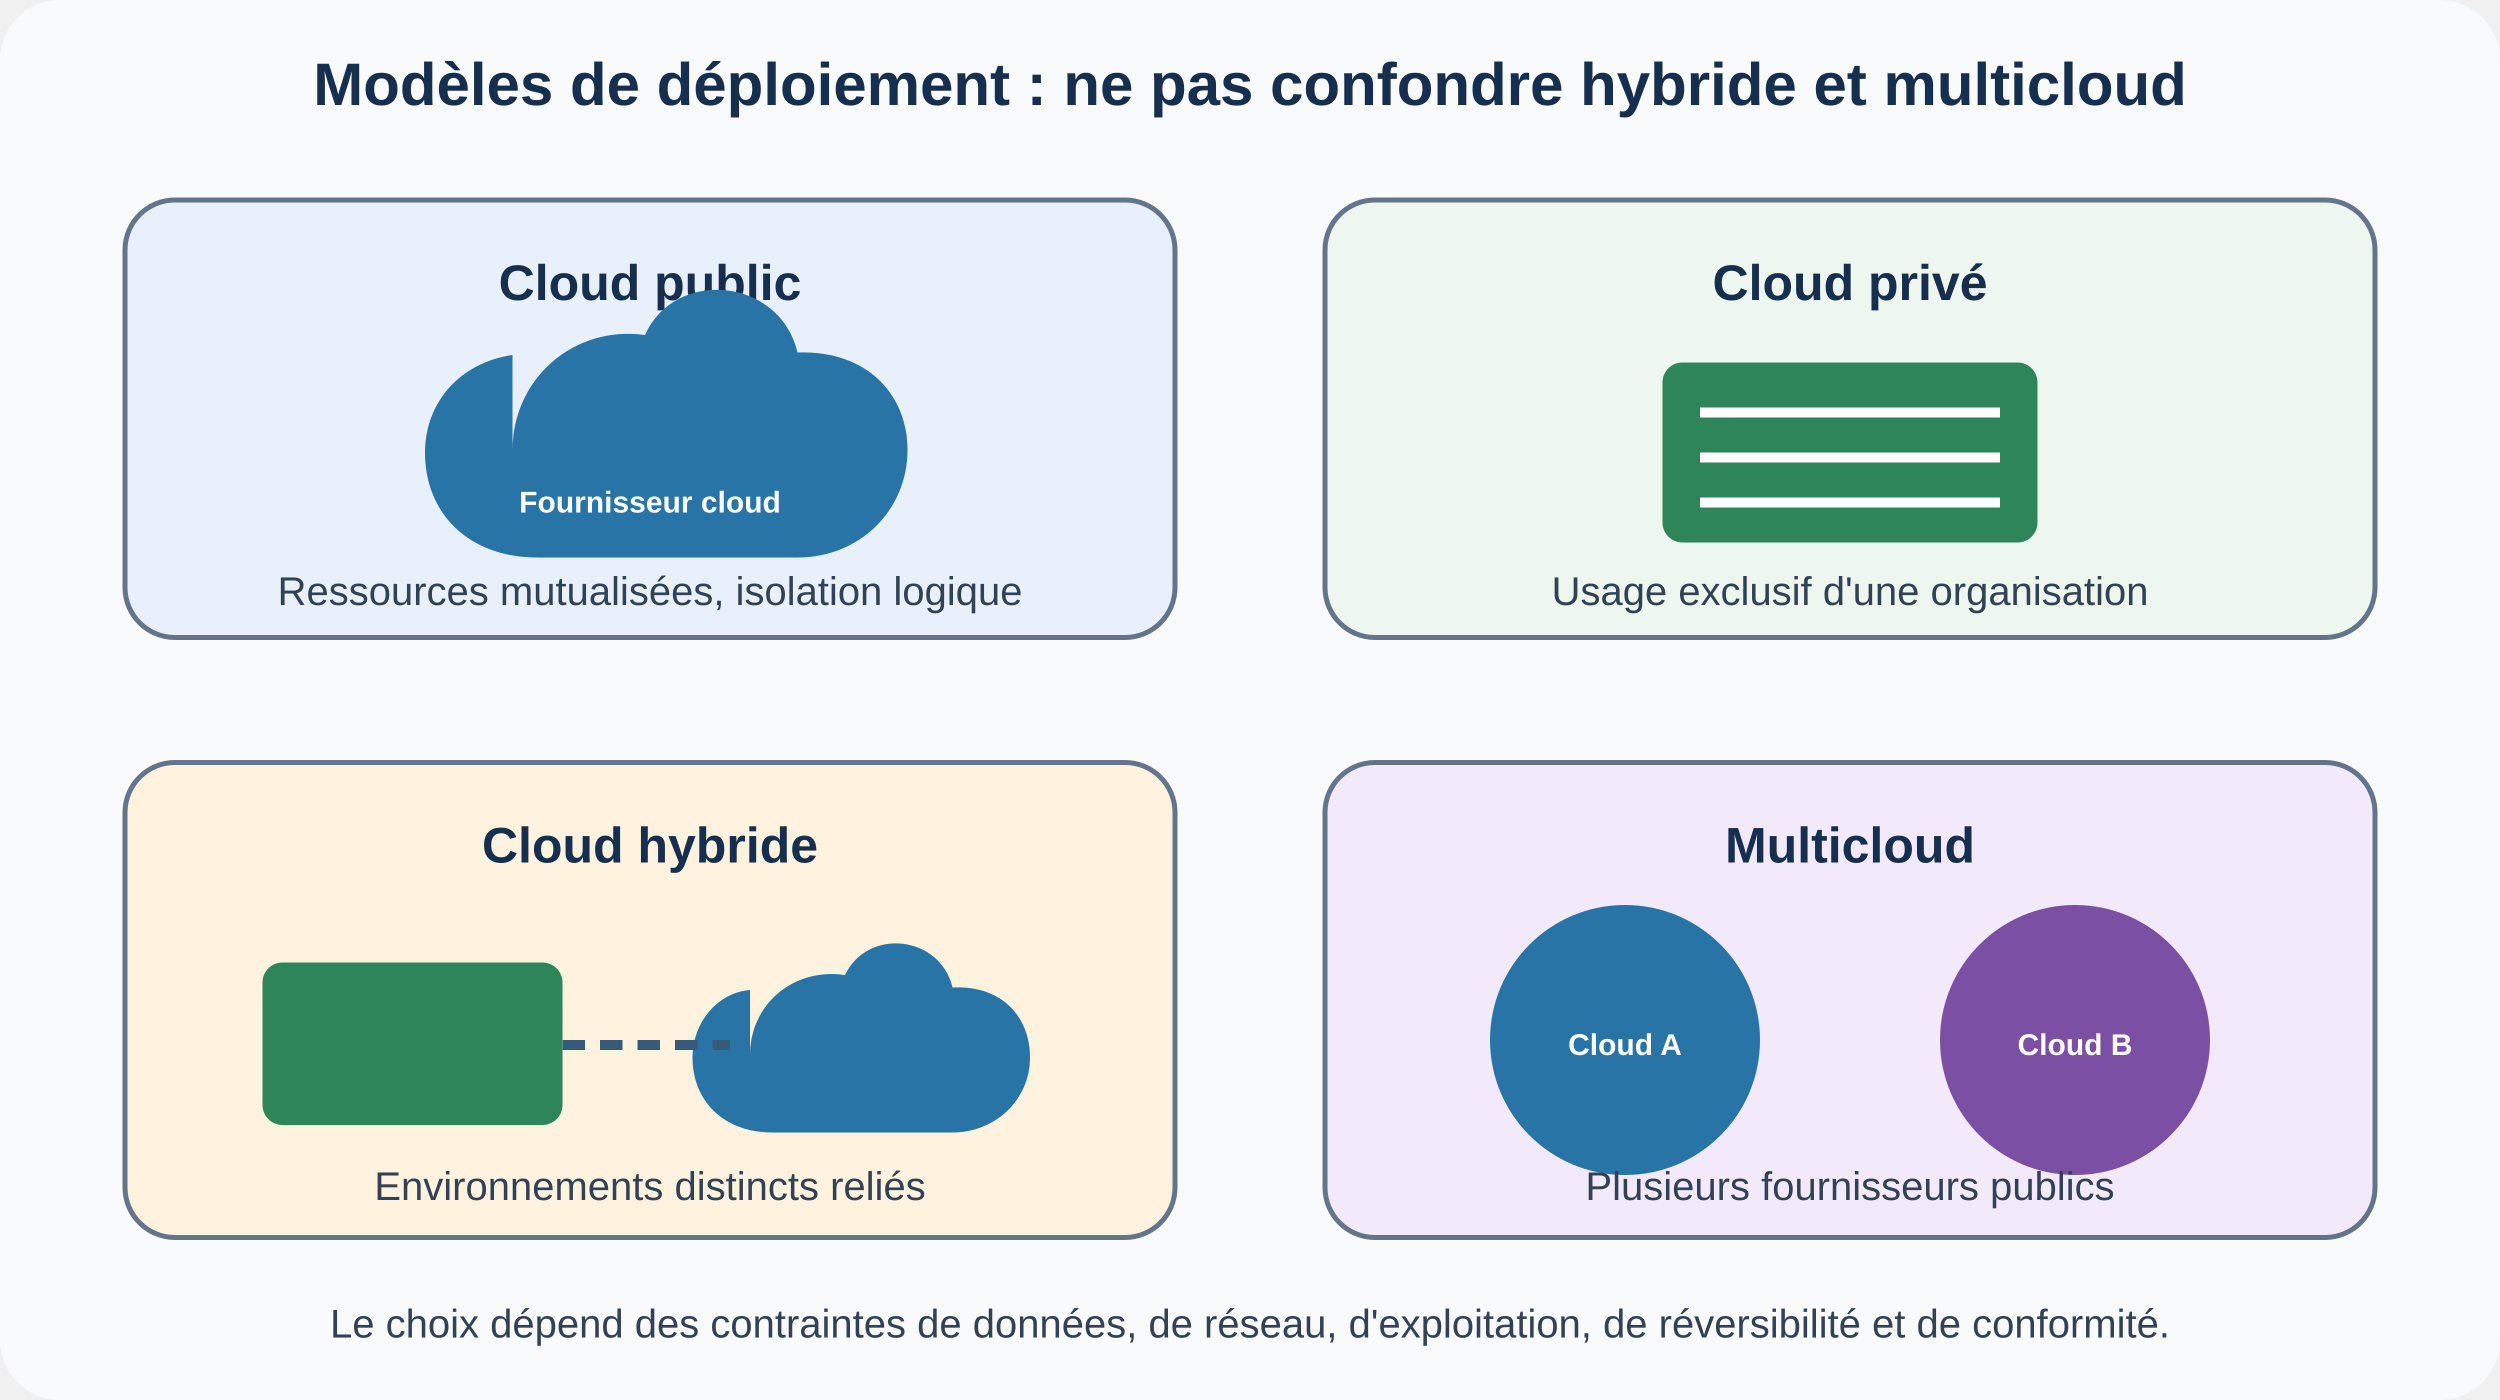
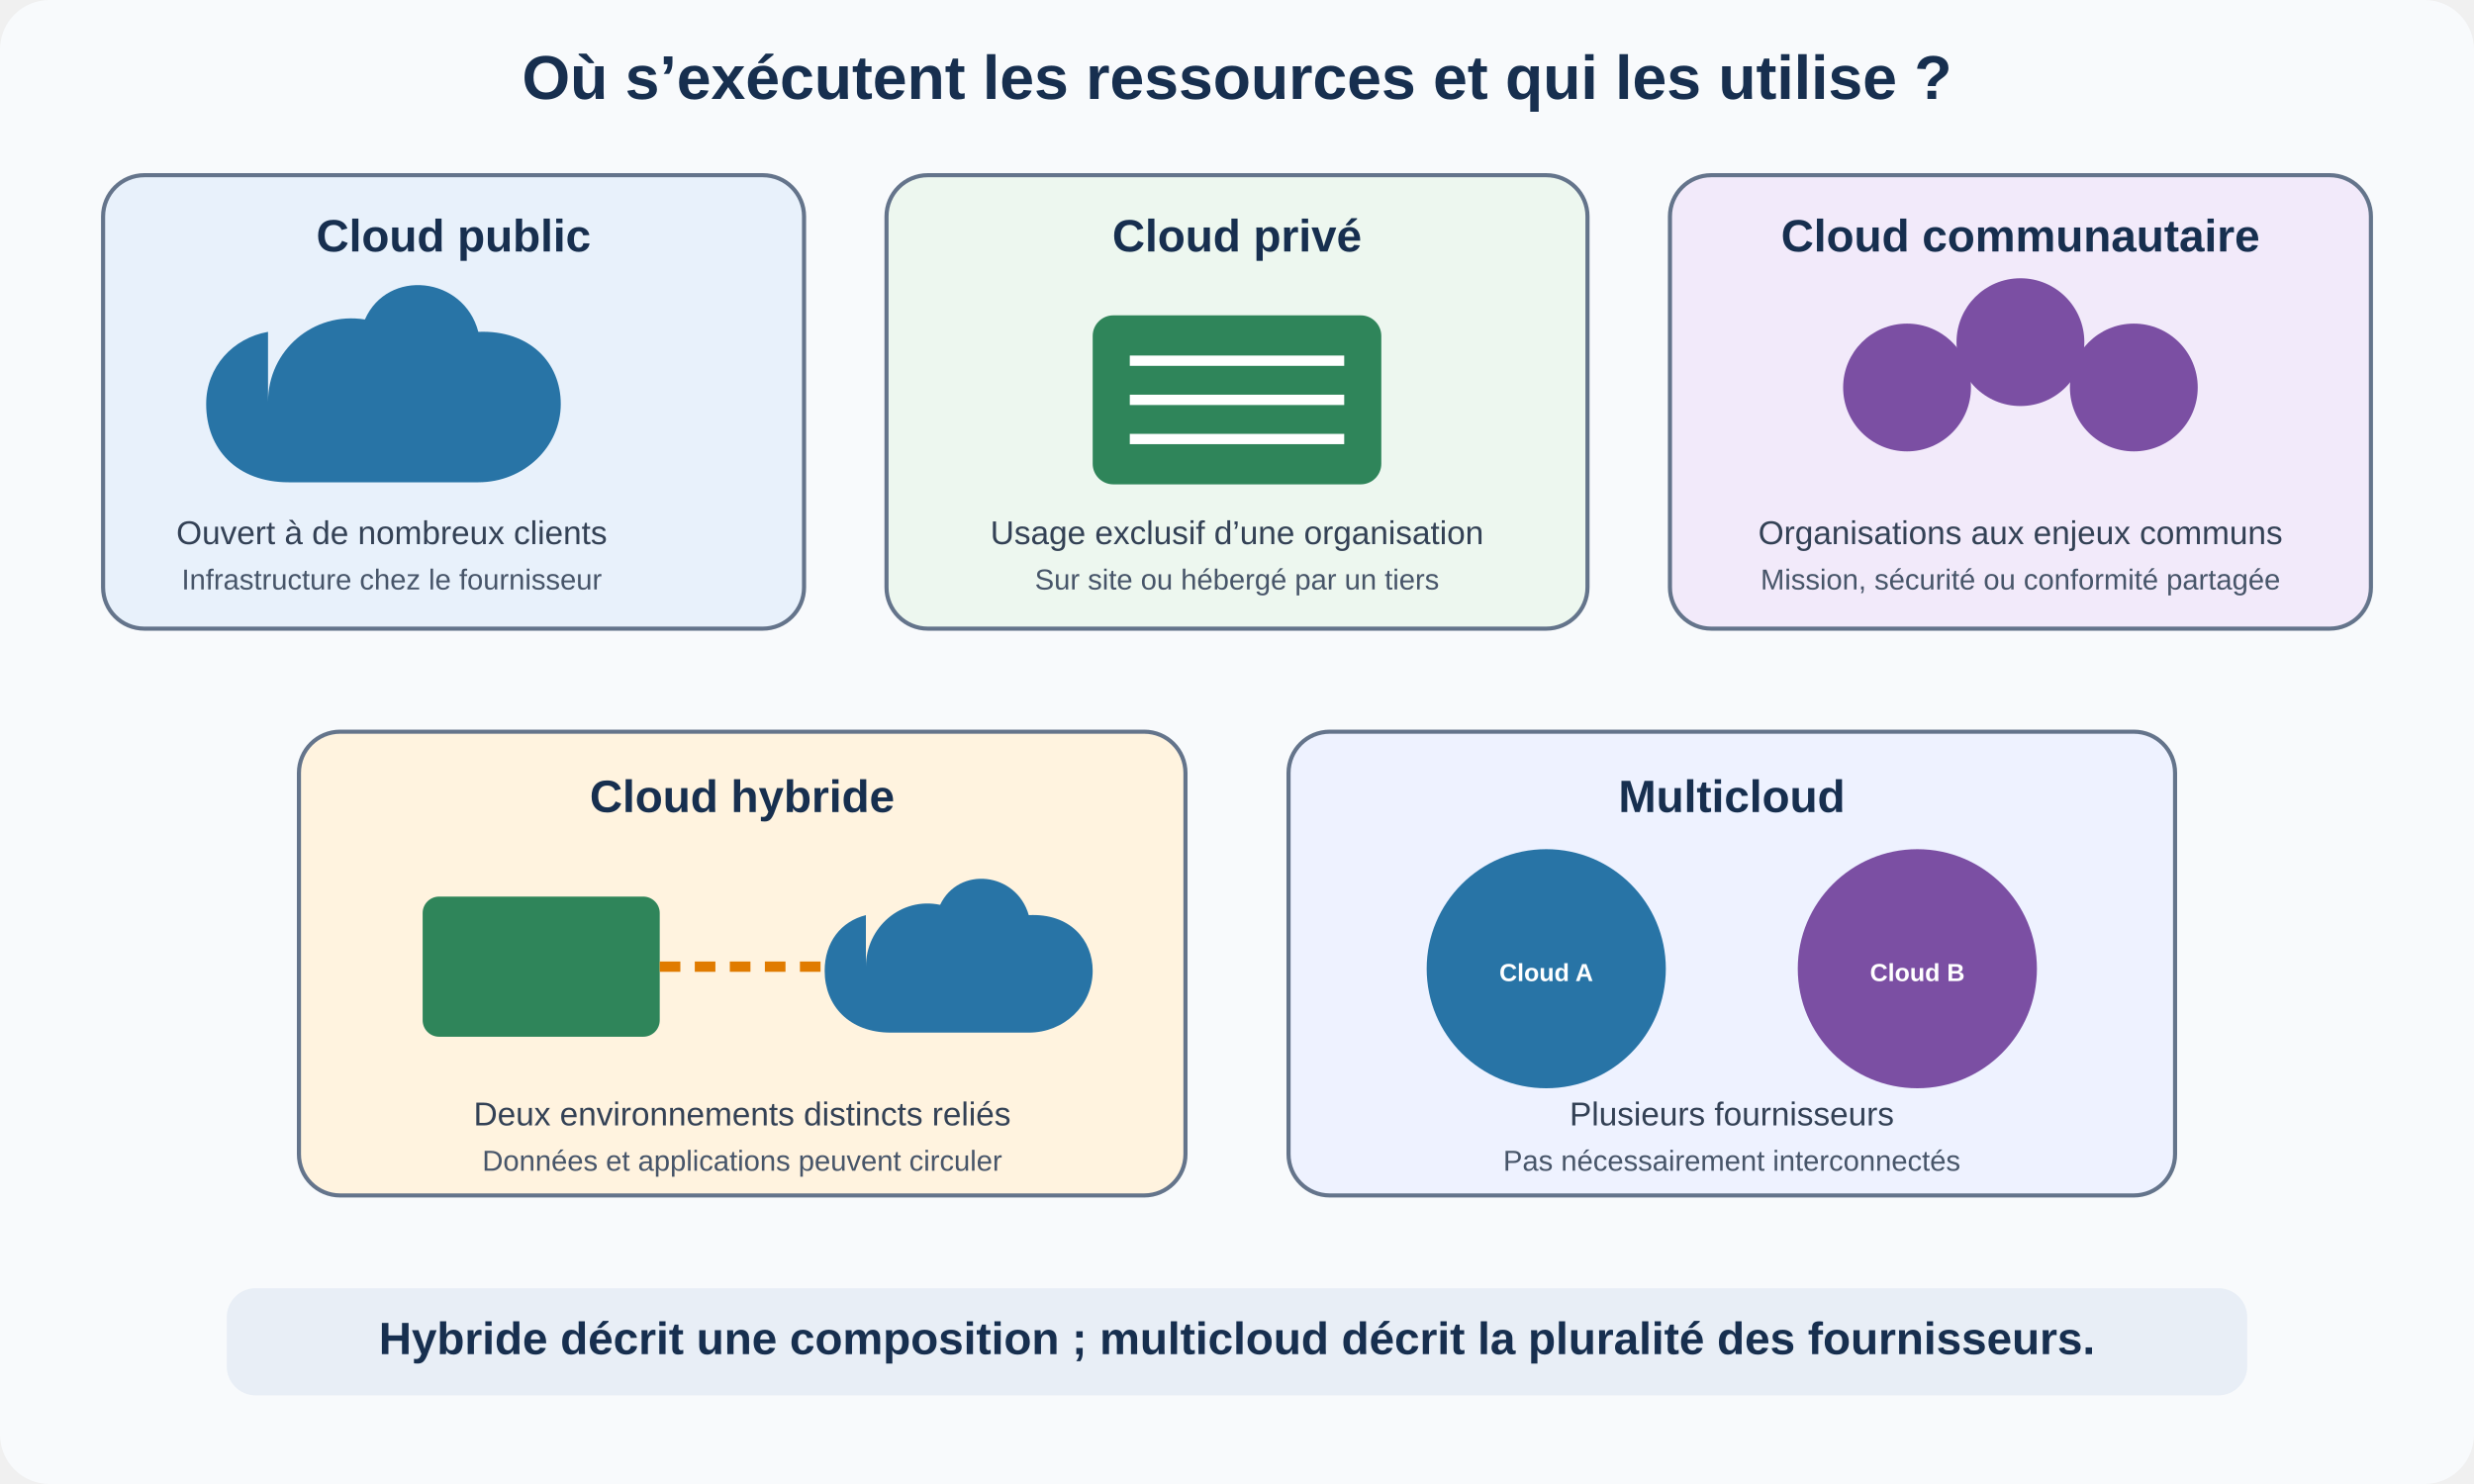
- <svg xmlns="http://www.w3.org/2000/svg" viewBox="0 0 1000 560" role="img" aria-labelledby="title desc">
+ <svg xmlns="http://www.w3.org/2000/svg" viewBox="0 0 1200 720" role="img" aria-labelledby="title desc">
  <defs>
-     <style>.h{font:700 24px Arial,sans-serif;fill:#172f4f}.s{font:700 20px Arial,sans-serif;fill:#172f4f}.p{font:16px Arial,sans-serif;fill:#334155}.card{fill:#fff;stroke:#64748b;stroke-width:2}.public{fill:#e8f1fb}.private{fill:#edf7ef}.hybrid{fill:#fff3df}.multi{fill:#f2eafa}.link{stroke:#355a7a;stroke-width:4;stroke-dasharray:9 6}</style>
+     <style>.title{font:700 30px Arial,sans-serif;fill:#172f4f}.head{font:700 22px Arial,sans-serif;fill:#172f4f}.txt{font:16px Arial,sans-serif;fill:#334155}.small{font:14px Arial,sans-serif;fill:#475569}.card{stroke:#64748b;stroke-width:2}.link{stroke:#e07b00;stroke-width:5;stroke-dasharray:10 7;fill:none}</style>
  </defs>
-   <rect width="1000" height="560" rx="24" fill="#f8fafc" />
-   <text x="500" y="42" text-anchor="middle" class="h">Modèles de déploiement : ne pas confondre hybride et multicloud</text>
+   <rect width="1200" height="720" rx="24" fill="#f8fafc" />
+   <text x="600" y="48" text-anchor="middle" class="title">Où s’exécutent les ressources et qui les utilise ?</text>
  <g>
-     <rect class="card public" x="50" y="80" width="420" height="175" rx="20" />
-     <text x="260" y="120" text-anchor="middle" class="s">Cloud public</text>
-     <path d="M205 180c0-28 24-50 53-46 12-27 54-23 61 7 28-1 44 17 44 39 0 24-19 43-44 43H215c-28 0-45-18-45-42 0-20 14-36 35-39z" fill="#2874a6" />
-     <text x="260" y="205" text-anchor="middle" fill="#fff" font-family="Arial" font-weight="700">Fournisseur cloud</text>
-     <text x="260" y="242" text-anchor="middle" class="p">Ressources mutualisées, isolation logique</text>
+     <rect class="card" x="50" y="85" width="340" height="220" rx="20" fill="#e8f1fb" />
+     <text x="220" y="122" text-anchor="middle" class="head">Cloud public</text>
+     <path d="M130 195c0-25 22-44 47-40 11-25 48-21 55 6 25-1 40 15 40 35 0 21-18 38-40 38h-92c-25 0-40-16-40-38 0-18 13-32 30-35z" fill="#2874a6" />
+     <text x="190" y="264" text-anchor="middle" class="txt">Ouvert à de nombreux clients</text>
+     <text x="190" y="286" text-anchor="middle" class="small">Infrastructure chez le fournisseur</text>
  </g>
  <g>
-     <rect class="card private" x="530" y="80" width="420" height="175" rx="20" />
-     <text x="740" y="120" text-anchor="middle" class="s">Cloud privé</text>
-     <rect x="665" y="145" width="150" height="72" rx="8" fill="#2f855a" />
-     <path d="M680 165h120M680 183h120M680 201h120" stroke="#fff" stroke-width="4" />
-     <text x="740" y="242" text-anchor="middle" class="p">Usage exclusif d'une organisation</text>
+     <rect class="card" x="430" y="85" width="340" height="220" rx="20" fill="#edf7ef" />
+     <text x="600" y="122" text-anchor="middle" class="head">Cloud privé</text>
+     <rect x="530" y="153" width="140" height="82" rx="10" fill="#2f855a" />
+     <path d="M548 175h104M548 194h104M548 213h104" stroke="#fff" stroke-width="5" />
+     <text x="600" y="264" text-anchor="middle" class="txt">Usage exclusif d’une organisation</text>
+     <text x="600" y="286" text-anchor="middle" class="small">Sur site ou hébergé par un tiers</text>
  </g>
  <g>
-     <rect class="card hybrid" x="50" y="305" width="420" height="190" rx="20" />
-     <text x="260" y="345" text-anchor="middle" class="s">Cloud hybride</text>
-     <rect x="105" y="385" width="120" height="65" rx="8" fill="#2f855a" />
-     <path d="M300 422c0-20 17-35 38-32 9-19 38-16 43 5 20-1 31 12 31 28 0 17-14 30-31 30h-72c-20 0-32-13-32-30 0-14 10-26 23-27z" fill="#2874a6" />
-     <path class="link" d="M225 418H292" />
-     <text x="260" y="480" text-anchor="middle" class="p">Environnements distincts reliés</text>
+     <rect class="card" x="810" y="85" width="340" height="220" rx="20" fill="#f2eafa" />
+     <text x="980" y="122" text-anchor="middle" class="head">Cloud communautaire</text>
+     <circle cx="925" cy="188" r="31" fill="#7b4fa3" />
+     <circle cx="980" cy="166" r="31" fill="#7b4fa3" />
+     <circle cx="1035" cy="188" r="31" fill="#7b4fa3" />
+     <text x="980" y="264" text-anchor="middle" class="txt">Organisations aux enjeux communs</text>
+     <text x="980" y="286" text-anchor="middle" class="small">Mission, sécurité ou conformité partagée</text>
  </g>
  <g>
-     <rect class="card multi" x="530" y="305" width="420" height="190" rx="20" />
-     <text x="740" y="345" text-anchor="middle" class="s">Multicloud</text>
-     <circle cx="650" cy="416" r="54" fill="#2874a6" />
-     <circle cx="830" cy="416" r="54" fill="#7b4fa3" />
-     <text x="650" y="422" text-anchor="middle" fill="#fff" font-family="Arial" font-weight="700">Cloud A</text>
-     <text x="830" y="422" text-anchor="middle" fill="#fff" font-family="Arial" font-weight="700">Cloud B</text>
-     <text x="740" y="480" text-anchor="middle" class="p">Plusieurs fournisseurs publics</text>
+     <rect class="card" x="145" y="355" width="430" height="225" rx="20" fill="#fff3df" />
+     <text x="360" y="394" text-anchor="middle" class="head">Cloud hybride</text>
+     <rect x="205" y="435" width="115" height="68" rx="8" fill="#2f855a" />
+     <path d="M420 469c0-19 17-34 36-30 9-19 37-16 43 5 20-1 31 12 31 27 0 17-14 30-31 30h-67c-20 0-32-13-32-30 0-14 8-24 20-27z" fill="#2874a6" />
+     <path class="link" d="M320 469h83" />
+     <text x="360" y="546" text-anchor="middle" class="txt">Deux environnements distincts reliés</text>
+     <text x="360" y="568" text-anchor="middle" class="small">Données et applications peuvent circuler</text>
  </g>
-   <text x="500" y="535" text-anchor="middle" class="p">Le choix dépend des contraintes de données, de réseau, d'exploitation, de réversibilité et de conformité.</text>
+   <g>
+     <rect class="card" x="625" y="355" width="430" height="225" rx="20" fill="#eef2ff" />
+     <text x="840" y="394" text-anchor="middle" class="head">Multicloud</text>
+     <circle cx="750" cy="470" r="58" fill="#2874a6" />
+     <circle cx="930" cy="470" r="58" fill="#7b4fa3" />
+     <text x="750" y="476" text-anchor="middle" fill="#fff" font-family="Arial" font-weight="700">Cloud A</text>
+     <text x="930" y="476" text-anchor="middle" fill="#fff" font-family="Arial" font-weight="700">Cloud B</text>
+     <text x="840" y="546" text-anchor="middle" class="txt">Plusieurs fournisseurs</text>
+     <text x="840" y="568" text-anchor="middle" class="small">Pas nécessairement interconnectés</text>
+   </g>
+   <rect x="110" y="625" width="980" height="52" rx="14" fill="#e8eef6" />
+   <text x="600" y="657" text-anchor="middle" class="head">Hybride décrit une composition ; multicloud décrit la pluralité des fournisseurs.</text>
</svg>
